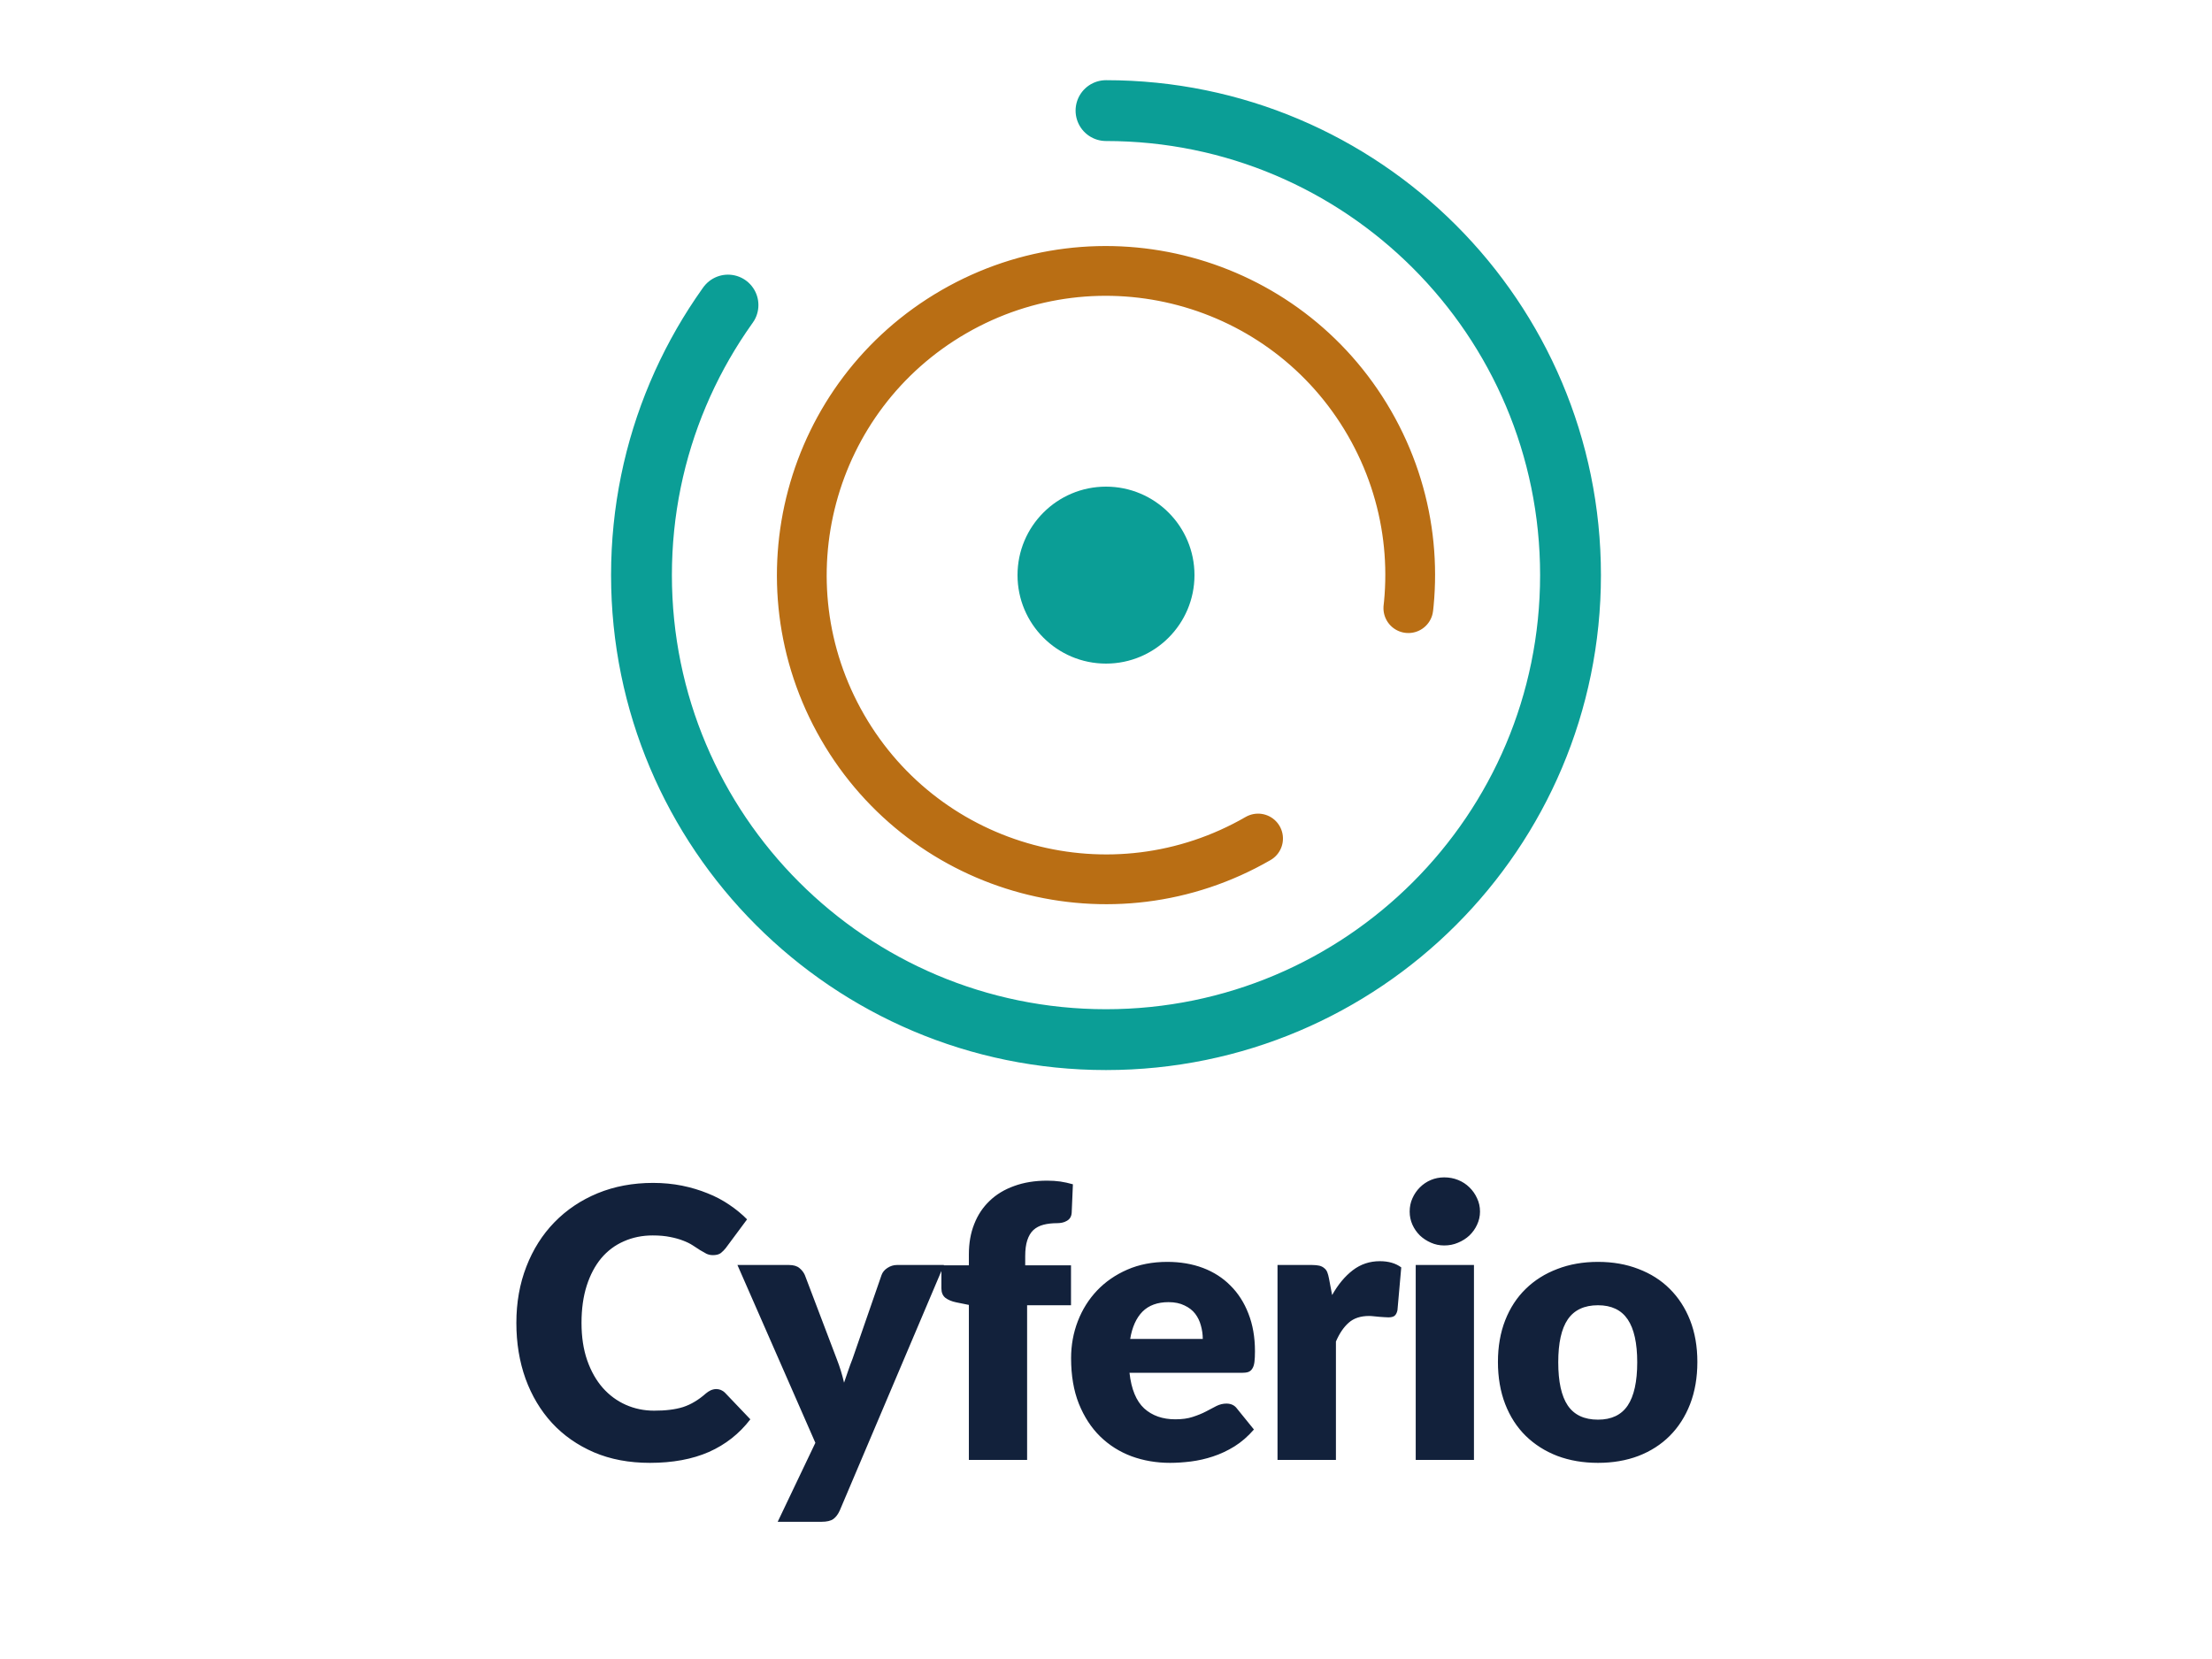
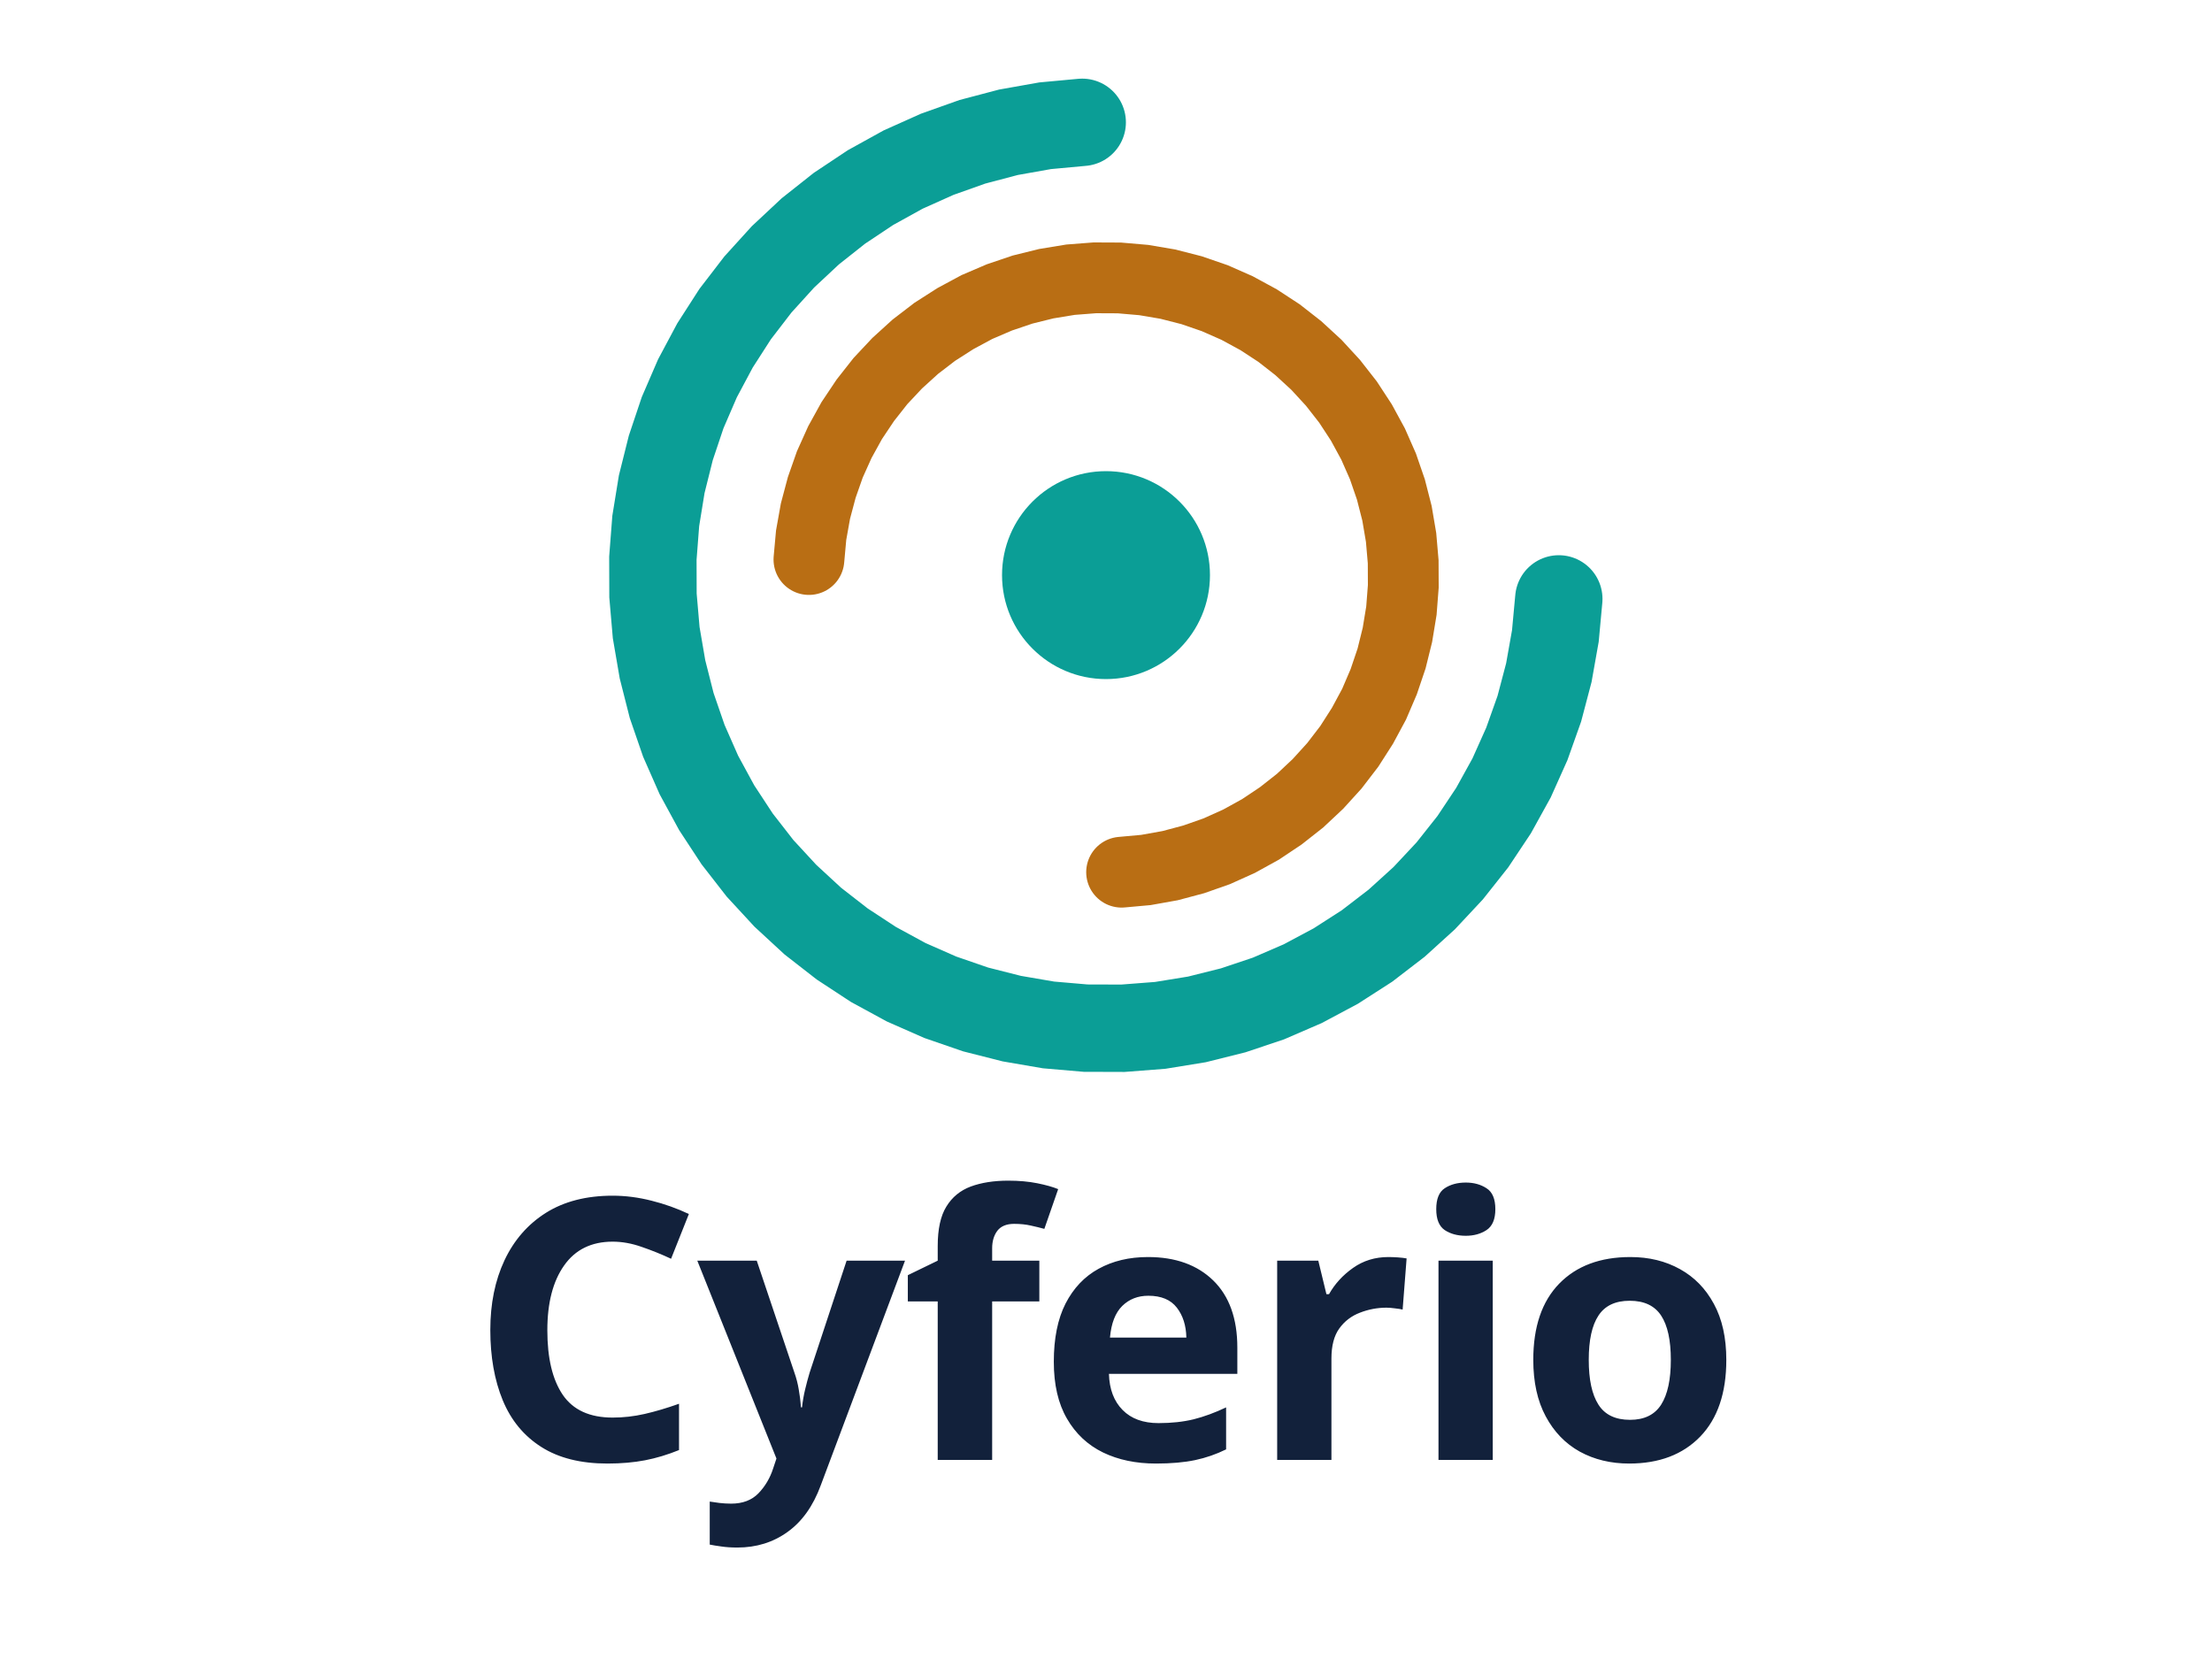
<svg xmlns="http://www.w3.org/2000/svg" viewBox="0 0 200 150" fill="none">
-   <circle cx="100" cy="52" r="42" stroke="#0B9E96" stroke-width="5.5" stroke-dasharray="224 40" stroke-linecap="round" transform="rotate(-90 100 52)" />
-   <circle cx="100" cy="52" r="27.5" stroke="#B96E14" stroke-width="4.5" stroke-dasharray="147 26" stroke-linecap="round" transform="rotate(60 100 52)" />
-   <circle cx="100" cy="52" r="8" fill="#0B9E96" />
-   <text x="100" y="132" text-anchor="middle" font-family="Lato" font-weight="900" font-size="34" letter-spacing="-0.6" fill="#12213B">Cyferio</text>
+   <path d="M 140.94,54.15 L 140.63,57.50 L 140.04,60.82 L 139.18,64.08 L 138.05,67.26 L 136.67,70.34 L 135.04,73.29 L 133.17,76.10 L 131.08,78.74 L 128.77,81.21 L 126.28,83.47 L 123.60,85.53 L 120.77,87.35 L 117.79,88.94 L 114.69,90.28 L 111.50,91.35 L 108.22,92.17 L 104.90,92.71 L 101.53,92.97 L 98.16,92.96 L 94.80,92.67 L 91.48,92.10 L 88.21,91.27 L 85.02,90.17 L 81.93,88.81 L 78.97,87.20 L 76.15,85.35 L 73.49,83.28 L 71.01,80.99 L 68.72,78.51 L 66.65,75.85 L 64.80,73.03 L 63.19,70.07 L 61.83,66.98 L 60.73,63.79 L 59.90,60.52 L 59.33,57.20 L 59.04,53.84 L 59.03,50.47 L 59.29,47.10 L 59.83,43.78 L 60.65,40.50 L 61.72,37.31 L 63.06,34.21 L 64.65,31.23 L 66.47,28.40 L 68.53,25.72 L 70.79,23.23 L 73.26,20.92 L 75.90,18.83 L 78.71,16.96 L 81.66,15.33 L 84.74,13.95 L 87.92,12.82 L 91.18,11.96 L 94.50,11.37 L 97.85,11.06" fill="none" stroke="#0B9E96" stroke-width="7.9" stroke-linecap="round" />
+   <path d="M 73.14,50.59 L 73.34,48.39 L 73.73,46.21 L 74.30,44.07 L 75.03,41.99 L 75.94,39.97 L 77.01,38.03 L 78.24,36.19 L 79.61,34.45 L 81.12,32.84 L 82.76,31.35 L 84.52,30.00 L 86.38,28.81 L 88.33,27.76 L 90.36,26.89 L 92.46,26.18 L 94.60,25.65 L 96.79,25.29 L 98.99,25.12 L 101.21,25.13 L 103.41,25.32 L 105.59,25.69 L 107.74,26.24 L 109.83,26.96 L 111.85,27.85 L 113.80,28.91 L 115.65,30.12 L 117.39,31.48 L 119.02,32.98 L 120.52,34.61 L 121.88,36.35 L 123.09,38.20 L 124.15,40.15 L 125.04,42.17 L 125.76,44.26 L 126.31,46.41 L 126.68,48.59 L 126.87,50.79 L 126.88,53.01 L 126.71,55.21 L 126.35,57.40 L 125.82,59.54 L 125.11,61.64 L 124.24,63.67 L 123.19,65.62 L 122.00,67.48 L 120.65,69.24 L 119.16,70.88 L 117.55,72.39 L 115.81,73.76 L 113.97,74.99 L 112.03,76.06 L 110.01,76.97 L 107.93,77.70 L 105.79,78.27 L 103.61,78.66 L 101.41,78.86" fill="none" stroke="#B96E14" stroke-width="6.4" stroke-linecap="round" />
+   <circle cx="100" cy="52" r="9.4" fill="#0B9E96" />
+   <text x="100" y="132" text-anchor="middle" font-family="Sora" font-weight="800" font-size="33" letter-spacing="-0.4" fill="#12213B">Cyferio</text>
</svg>
